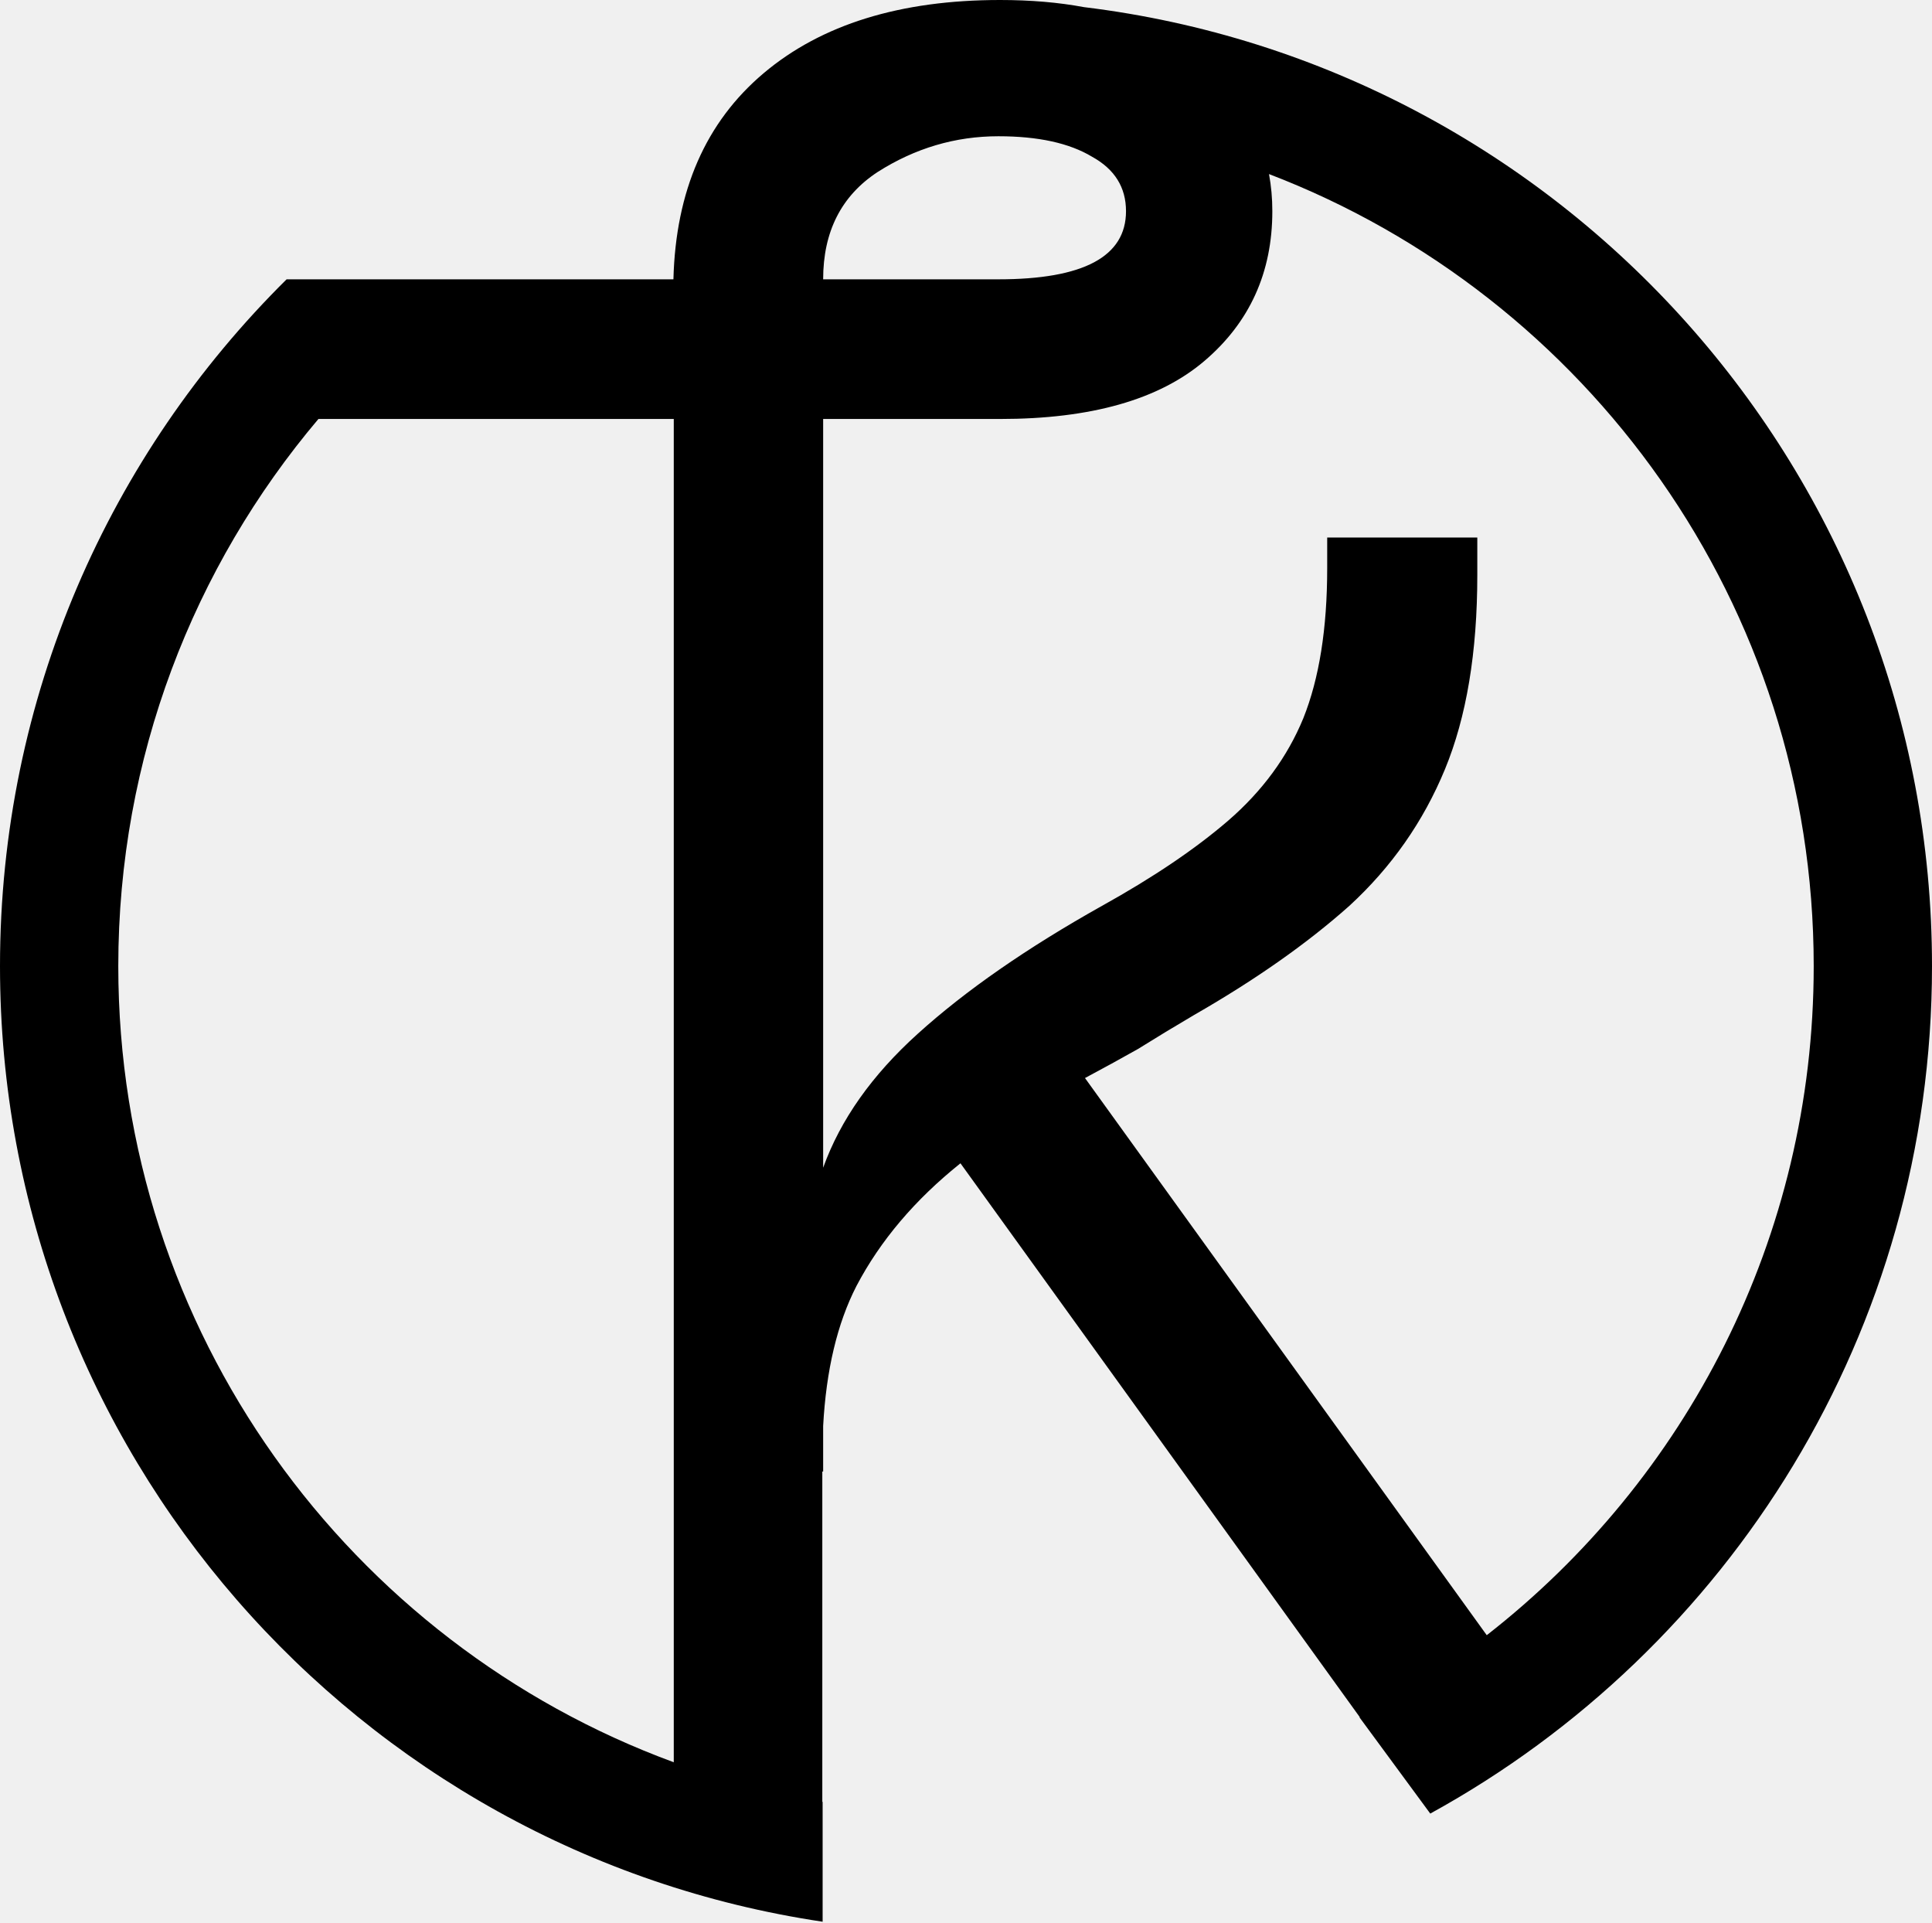
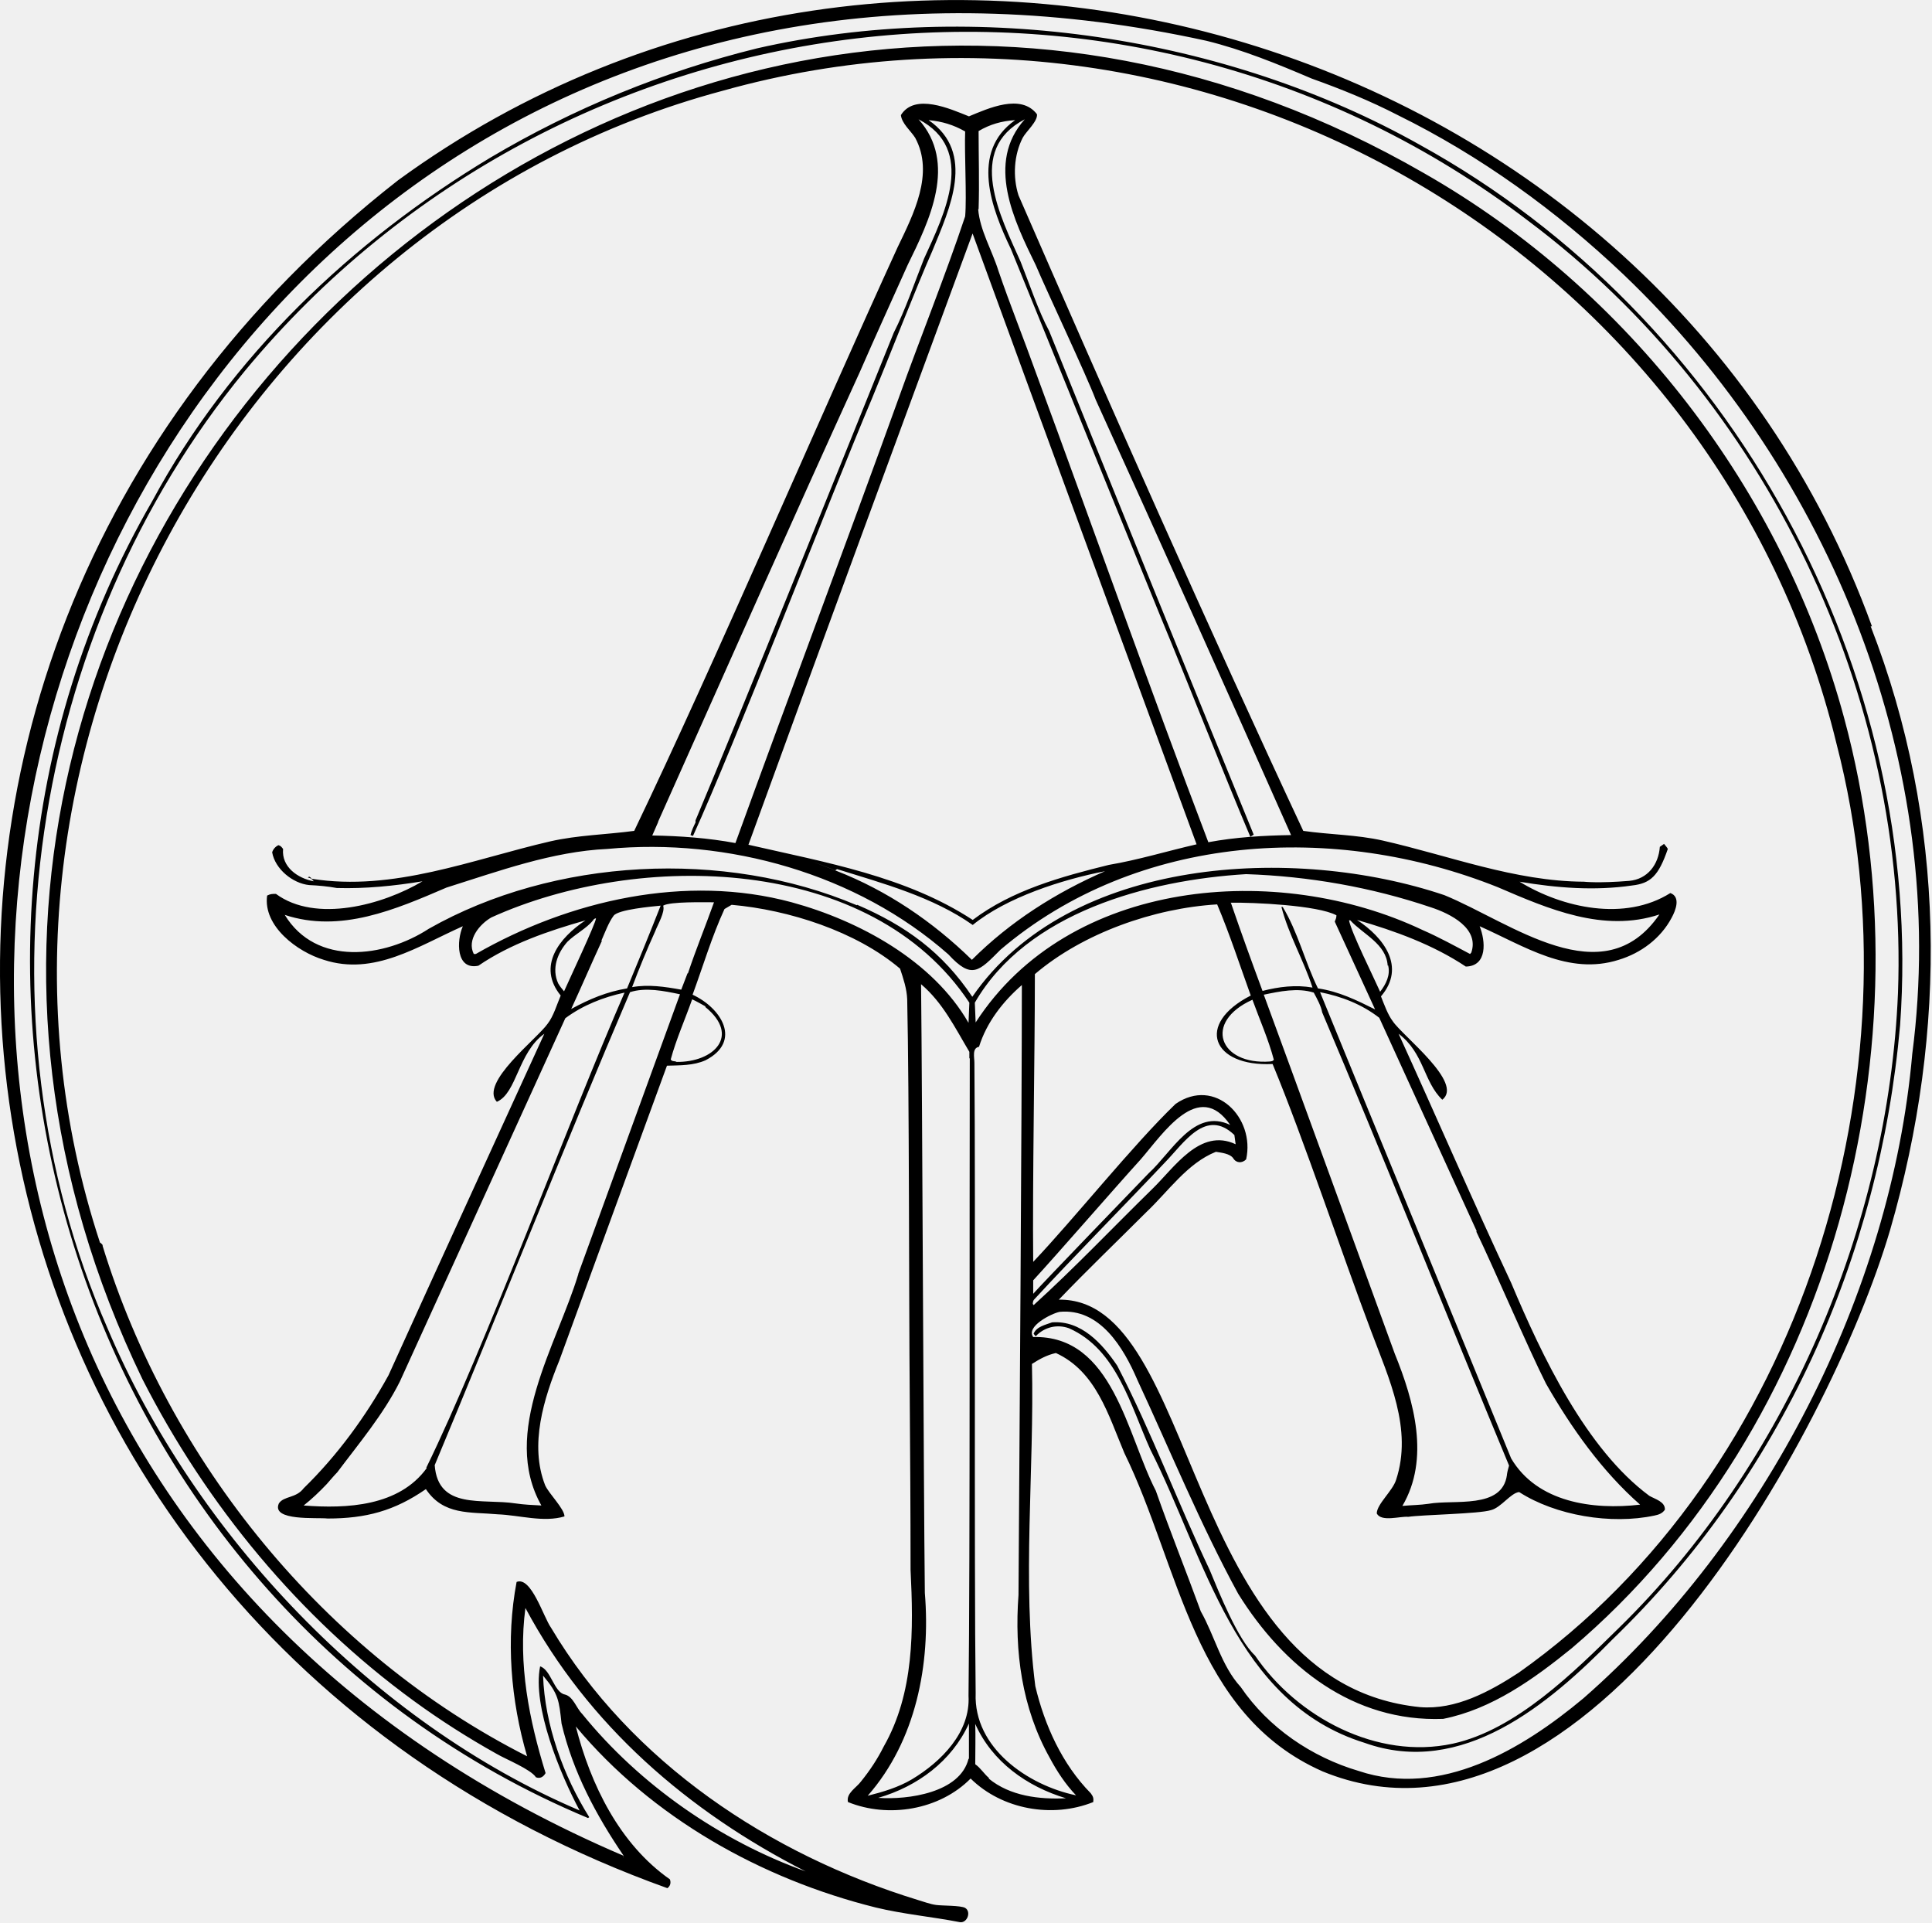
- <svg xmlns="http://www.w3.org/2000/svg" width="48" viewBox="0 0 1233 1227">
+ <svg xmlns="http://www.w3.org/2000/svg" viewBox="0 0 46 45.77">
  <style>
-     @media (prefers-color-scheme:dark) {
-       path {
-         fill: #fff
-       }
-     }
-   </style>
-   <path d="m524.795 1149.77.205.03v76.46C227.909 1182.05 0 925.892 0 616.5c0-171.431 69.972-326.52 182.914-438.264h246.864c1.448-56.514 20.631-100.348 57.55-131.503C524.247 15.578 574.559 0 638.263 0c19.488 0 37.336 1.518 53.546 4.554C996.77 41.695 1233 301.51 1233 616.5c0 233.093-129.36 435.97-320.207 540.76l-45.184-61.43c.067-.04.133-.07.2-.11L612.97 742.311c-29.028 23.211-51.163 49.324-66.403 78.339-12.233 23.841-19.311 53.608-21.234 89.3V939h-.538v210.77ZM430 1124.51V267.354H203.218C123.532 361.583 75.49 483.431 75.49 616.5c0 233.25 147.609 432.02 354.51 508.01Zm518.845-81.08C1075.84 944.424 1157.51 790 1157.51 616.5c0-230.655-144.34-427.598-347.629-505.424 1.413 7.631 2.119 15.527 2.119 23.688 0 39.125-14.478 71.004-43.434 95.639-28.957 24.634-72.391 36.951-130.303 36.951h-112.93v477.79c11.011-30.614 31.152-59.122 60.423-85.524 30.48-27.564 69.669-54.765 117.567-81.603 32.657-18.134 59.509-36.268 80.555-54.402 21.772-18.86 37.738-40.62 47.898-65.283 10.16-25.387 15.24-57.303 15.24-95.747V343h95.795v23.937c0 49.324-6.894 90.67-20.683 124.036-13.789 33.367-34.109 62.381-60.961 87.044-26.851 23.937-59.872 47.148-99.061 69.634a1565.226 1565.226 0 0 0-35.923 21.761 1717.733 1717.733 0 0 1-33.746 18.497l256.408 355.521ZM637.177 86.944c-27.509 0-53.207 7.608-77.096 22.823-23.165 15.216-34.748 38.039-34.748 68.469h111.844c54.293 0 81.439-14.491 81.439-43.472 0-15.215-7.239-26.808-21.717-34.778-14.478-8.694-34.386-13.042-59.722-13.042Z" />
+ 		@media (prefers-color-scheme:dark){path{fill:#fff}}
+ 	</style>
+   <path d="M44.57 14.91C39.45.82 21.55-4.51 9.48 4.29-5.58 16.05-2.15 38.48 15.89 44.95c.07-.05.09-.13.06-.21-1.2-.84-1.89-2.26-2.24-3.64 1.81 2.17 4.41 3.63 7.14 4.31.66.16 1.34.22 2.01.35.17.02.27-.25.12-.34-.1-.06-.55-.05-.69-.07-.15-.02-.3-.08-.44-.12-3.52-1.08-6.82-3.27-8.73-6.48-.18-.25-.47-1.23-.82-1.09-.26 1.37-.14 2.82.25 4.15-4.82-2.44-8.53-7.01-10.11-12.16h.01a.2.2 0 0 0-.07-.07C-1.38 18.15 5.57 5.27 17.21 2.16c11.54-3.23 23.7 3.91 26.52 15.56 2.04 7.88-.81 17.32-7.57 22.1-.69.45-1.5.89-2.35.82-5.68-.57-5.24-9.75-8.6-9.7.68-.71 1.39-1.39 2.08-2.08.52-.49.98-1.17 1.66-1.44.12.02.33.04.41.15.07.12.21.13.31.03.22-.99-.74-1.97-1.68-1.32-1.01.97-2.42 2.74-3.39 3.76-.02-1.89.04-4.92.04-6.85 1.15-.98 2.84-1.57 4.34-1.66.3.71.54 1.45.8 2.17-1.33.68-.92 1.7.52 1.63.75 1.81 1.65 4.52 2.35 6.37.42 1.12.99 2.32.59 3.53-.08.26-.46.58-.46.8.11.21.56.06.75.08.32-.05 1.69-.07 1.97-.16.24-.06.47-.41.67-.43.87.56 2.19.78 3.22.56.1-.02.19-.05.25-.14.01-.19-.23-.25-.37-.33-1.5-1.11-2.55-3.31-3.29-5.07-.91-1.94-1.79-3.98-2.68-5.93.61.46.59 1.14 1.04 1.57.52-.4-.95-1.52-1.18-1.87-.12-.16-.2-.39-.28-.59.6-.7.07-1.4-.57-1.82.9.26 1.81.59 2.59 1.11.52-.01.47-.61.33-.96 1.06.47 2.11 1.18 3.31.8.53-.16 1-.51 1.26-1 .1-.18.22-.5-.03-.59-1.08.68-2.56.36-3.59-.27.89.15 1.79.22 2.68.09.44-.05.63-.23.85-.87-.02-.04-.05-.07-.09-.12l-.1.07c-.03.42-.29.77-.73.81-.73.06-1.08.02-1.08.02-1.65-.01-3.2-.62-4.79-.98-.62-.14-1.27-.14-1.89-.23-2.14-4.57-4.76-10.49-6.78-15.13-.14-.44-.11-.96.1-1.37.08-.15.36-.39.34-.56-.38-.5-1.16-.14-1.62.05-.45-.18-1.29-.56-1.62-.03.02.2.24.38.34.54.46.85-.04 1.82-.42 2.61-1.85 4.04-4.36 9.91-6.27 13.89-.67.09-1.34.1-2 .25-1.86.43-3.73 1.2-5.68.89-.02-.03-.04-.04-.06-.05l-.03.02c.08.02.09.03.14.09-.38-.07-.77-.34-.73-.77-.04-.05-.05-.07-.11-.09a.28.28 0 0 0-.15.17c.07.4.49.74.88.78.22.01.44.03.66.07.68.02 1.37-.05 2.04-.16-.94.56-2.54 1-3.49.3-.09 0-.13 0-.21.04-.1.73.72 1.34 1.35 1.53 1.2.39 2.25-.33 3.31-.8-.15.34-.17 1.05.37.94.76-.52 1.67-.83 2.55-1.08-.62.41-1.16 1.09-.59 1.79-.09.21-.17.49-.31.67-.25.36-1.63 1.41-1.21 1.86.48-.21.5-1.17 1.13-1.62-1.2 2.63-2.52 5.5-3.71 8.13-.54.98-1.22 1.91-2.02 2.69-.18.24-.47.18-.59.36-.19.43.92.33 1.16.36.91 0 1.59-.18 2.34-.7.42.63 1.05.54 1.71.6.52.02 1.09.2 1.59.05 0-.18-.37-.54-.46-.74-.38-.97-.03-2.07.34-2.98.37-1.02 2.15-5.89 2.56-7.01.31-.01.63 0 .92-.13.87-.45.38-1.24-.31-1.56.25-.68.46-1.39.76-2.04l.17-.1c1.36.12 2.96.63 4.01 1.52.08.24.16.48.17.73.05 2.25.04 7.11.06 9.41.01 1.39.02 2.78.02 4.17.07 1.43.09 2.93-.64 4.21-.15.3-.33.57-.54.83-.11.15-.36.28-.31.49.96.39 2.18.19 2.92-.56.75.74 1.95.95 2.92.56.01-.09 0-.13-.06-.21-.68-.69-1.1-1.62-1.32-2.55-.32-2.5-.02-5.14-.08-7.67.19-.12.35-.21.57-.26.96.44 1.25 1.48 1.63 2.38 1.32 2.7 1.64 6.22 4.72 7.58 6.25 2.57 12.08-8.03 13.51-12.88 1.38-4.75 1.34-9.75-.46-14.38Zm-29.71 29.3h-.03l.02-.01v.01Zm9.74-13.73c.58-.63 1.96-2.22 2.56-2.88.53-.61 1.38-1.92 2.13-.82-.86-.41-1.39.65-1.94 1.15-.27.28-2.55 2.64-2.75 2.87zm.01.47c.94-1.02 2.16-2.25 3.13-3.28.45-.46.97-1.3 1.65-.65l.03.22c-.85-.4-1.46.56-1.99 1.07-.94.92-1.85 1.88-2.82 2.76l-.02-.03s0-.07.03-.1Zm4.69-9.46c.53-.01 2.08.06 2.52.3 0 .06-.02.1-.04.15l.96 2.09c-.44-.22-.87-.43-1.36-.5-.31-.63-.48-1.35-.84-1.94h-.03c.17.66.53 1.27.74 1.92-.4-.07-.8-.02-1.19.08-.26-.7-.51-1.39-.75-2.09Zm.94 3.78c-1.21.09-1.6-.94-.42-1.47.17.47.38.94.51 1.43-.04.04-.04.03-.09.04m5.64 9.84c-.11.83-1.26.58-1.87.69-.2.03-.41.03-.62.05.66-1.12.28-2.49-.18-3.62-.46-1.26-2.61-7.17-3.12-8.55.38-.08.81-.17 1.19-.05.07.13.18.33.2.47 1.41 3.32 3.06 7.45 4.45 10.79-.02.07-.04.14-.05.21Zm-.73-5.79c.42.87 1.24 2.79 1.66 3.62.6 1.05 1.33 2.08 2.24 2.88-1.12.13-2.45-.05-3.07-1.1-1.08-2.65-3.44-8.38-4.55-11.1.51.1 1 .29 1.41.61l2.32 5.08Zm-2.1-6.34c.06.23-.05.45-.19.63-.15-.34-.69-1.42-.74-1.7h.03c.3.33.86.56.89 1.08Zm-9.75-18c.02-.62 0-1.24 0-1.86.27-.16.55-.24.87-.26-1.08.76-.56 2.11-.1 3.07l3.57 8.77c.6 1.44 1.53 3.81 2.13 5.22l.08-.05c-1.2-2.93-3.66-8.99-4.87-11.99-.25-.46-.48-1.15-.68-1.65-.48-1.08-1.31-2.66.1-3.39-.93 1.03-.26 2.41.26 3.47.28.66 1.19 2.58 1.43 3.21 1.56 3.43 3.12 6.91 4.65 10.36-.65.01-1.33.05-1.97.17-1.4-3.68-2.75-7.5-4.11-11.19-.29-.81-.61-1.6-.89-2.42-.15-.48-.44-.96-.48-1.46Zm-.15.56c1.63 4.47 3.7 10.09 5.34 14.56-.7.16-1.38.37-2.09.49-1.13.28-2.3.6-3.24 1.31-1.59-1.04-3.51-1.37-5.34-1.79 1.68-4.63 3.64-9.94 5.34-14.56ZM19.9 20.71l.03-.02c1.09.34 2.28.66 3.23 1.33.81-.66 2.13-1.08 3.15-1.28-1.17.51-2.26 1.2-3.17 2.11-.93-.91-2.02-1.65-3.23-2.12s-.02-.01-.02-.01Zm-4.23-1.15c1.59-3.56 3.18-7.15 4.8-10.7.37-.85.76-1.7 1.14-2.55.52-1.06 1.19-2.43.26-3.47 1.38.72.62 2.25.13 3.32-.23.58-.44 1.21-.72 1.76-1.08 2.68-3.63 9.02-4.72 11.61v.05c-.04.08-.1.21-.12.3.02.01.04.01.06.02.99-2.17 3.29-8.12 4.26-10.41.35-.84 1.08-2.71 1.44-3.52.41-1 1.04-2.33-.09-3.11.32.03.59.11.87.27-.02.49.04 1.56 0 2.02-.47 1.41-1.08 2.92-1.58 4.32-1.2 3.33-2.68 7.26-3.89 10.6-.64-.12-1.32-.17-1.98-.18l.14-.32Zm-2.38 3.85c-.16-.35-.02-.72.22-.99.18-.18.46-.32.61-.51.02-.03.03-.04.07-.05.01.09-.66 1.51-.76 1.74-.05-.06-.1-.12-.14-.19m1.03-1.02c.08-.18.17-.43.29-.59.11-.15.92-.22 1.12-.24-.26.66-.53 1.32-.8 1.97-.48.08-.89.25-1.33.49.25-.54.48-1.08.73-1.62Zm-4.16 12.56c-.66.91-1.9.97-2.93.89.19-.15.38-.33.55-.51.07-.08.18-.21.25-.28.51-.68 1.1-1.38 1.49-2.16.86-1.89 3.05-6.7 3.94-8.65.42-.31.9-.5 1.41-.61-1.3 2.98-3.33 8.47-4.72 11.31Zm3.61-4.62c-.51 1.69-1.86 3.77-.88 5.51-.2-.01-.42-.02-.62-.05-.78-.12-1.84.16-1.92-.91 1.48-3.54 3.14-7.73 4.65-11.26.37-.12.81-.03 1.19.05l-2.42 6.65Zm3.02-6.36c.85.69.2 1.32-.68 1.31-.05-.03-.11 0-.14-.06.13-.48.34-.95.51-1.43.11.05.21.11.32.17Zm-.42-.8-.15.39c-.39-.07-.78-.13-1.17-.06.17-.45.35-.89.55-1.33.06-.16.24-.46.19-.61.16-.1.98-.08 1.21-.08-.2.56-.43 1.12-.62 1.69Zm2.48-1.69c-2.52-.68-5.29-.05-7.52 1.23h-.05c-.17-.34.14-.71.42-.87 3.51-1.59 9.04-1.5 11.38 2.03l-.02.48c-.85-1.48-2.6-2.43-4.21-2.87m4.21 20.39c-.2.81-1.44.98-2.15.93.93-.27 1.75-.87 2.16-1.77v.84Zm.03-16.68c-.01 3.39.01 11.91-.03 15.18.05.87-.65 1.57-1.35 1.99-.32.19-.69.3-1.05.39 1.15-1.31 1.5-3.13 1.36-4.83-.03-2.56-.06-11.85-.09-14.49.52.44.81 1.04 1.15 1.61v.16Zm-2.69-3.64c-3.16-1.34-7.21-1.13-10.19.56-1.06.69-2.68.9-3.43-.33 1.33.44 2.64-.13 3.85-.65 1.24-.39 2.52-.86 3.83-.92 2.87-.27 5.94.59 8.12 2.51.56.61.73.4 1.24-.11 3.27-2.78 7.96-3.04 11.84-1.49 1.21.52 2.52 1.09 3.85.65-1.34 1.95-3.53.19-5.12-.46-3.56-1.2-8.93-.93-11.24 2.42-.71-1.06-1.58-1.69-2.74-2.19Zm3.15 20.78c-.12-.1-.2-.24-.33-.33 0-.32.01-.64 0-.96.4.9 1.23 1.49 2.16 1.77-.63.03-1.33-.05-1.84-.47Zm1.44-.49c.17.32.38.64.63.9-1.15-.24-2.44-1.13-2.39-2.43-.04-3.18 0-11.71-.03-15.01 0-.13-.06-.35.11-.38.18-.58.57-1.08 1.02-1.47 0 2.92-.06 11.64-.08 14.52-.1 1.34.08 2.69.74 3.87m-1.76-17.49-.02-.48c1.24-2.15 4.13-2.92 6.46-3.06 1.49.05 2.98.31 4.4.79.46.15 1.16.5.96 1.08-.01 0-.02.03-.03.03-.36-.19-.74-.4-1.13-.57-3.46-1.64-8.42-1.23-10.64 2.2Zm22.3.74c-.5 5.7-3.53 11.58-7.83 15.34-1.46 1.22-3.41 2.38-5.35 1.73-1.12-.33-2.15-1.03-2.81-2-.46-.5-.62-1.22-.95-1.8-.35-.96-.73-1.9-1.07-2.87-.69-1.33-1.02-3.71-2.92-3.66-.18-.25.43-.56.63-.6.96-.09 1.52.85 1.85 1.62.79 1.7 1.5 3.44 2.4 5.09 1.08 1.74 2.74 3.06 4.88 2.98 1.16-.23 2.16-.95 3.06-1.68 6.21-5.27 8.59-14.37 6.49-22.14-1.46-5.42-5.13-10.2-10.01-12.98C15.1-6.71-5.96 13.47 3.39 32.83c1.53 3 3.73 5.67 6.46 7.66.63.46 1.29.88 1.97 1.26.22.13.82.37.94.56.1.04.18-.01.23-.1-.39-1.26-.66-2.6-.48-3.93 1.49 2.79 3.88 4.85 6.67 6.27-2.03-.73-3.95-2.06-5.32-3.75-.14-.14-.21-.41-.41-.46-.26-.05-.33-.59-.59-.67-.19.95.48 2.57.94 3.43-4.91-2.09-9.17-6.58-11.24-11.48C-.68 24.22.69 15.08 5.83 8.83 13.39-.3 26.93-1.96 36.39 5.26c5.66 4.24 9.06 11.31 8.8 18.38-.23 5.56-2.67 11.23-6.65 15.12-1.06 1.04-2.44 2.42-3.95 2.75-1.8.39-3.71-.63-4.71-2.1-.41-.38-.86-1.51-1.08-2.04-.76-1.6-1.38-3.28-2.2-4.86-.36-.53-.86-1.08-1.55-1.03-.16.06-.37.1-.44.27.02.03.03.04.05.06.21-.22.51-.29.79-.19 1.14.5 1.47 1.85 1.94 2.89 1.3 2.56 2.01 6.02 5.1 6.98 2.32.83 4.38-.91 5.91-2.47 4-3.86 6.35-9.08 6.84-14.61.61-8.45-4.01-16.87-11.43-20.96-4.62-2.6-10.59-3.48-15.78-2.3a23.5 23.5 0 0 0-6.35 2.6C8.37 5.74 5.47 8.5 3.63 11.92-2.89 23.19 1.94 38.24 14 43.28l.03-.02c-.61-.97-1.06-2.2-1.1-3.37.37.44.38.59.44 1.14.27 1.15.82 2.18 1.48 3.15C-11.47 32.93.91-5.12 28.72.97c.86.21 1.69.55 2.51.9.7.25 1.39.53 2.05.87 1.97.97 3.78 2.28 5.37 3.79 4.94 4.71 7.77 11.73 6.88 18.56" />
</svg>
